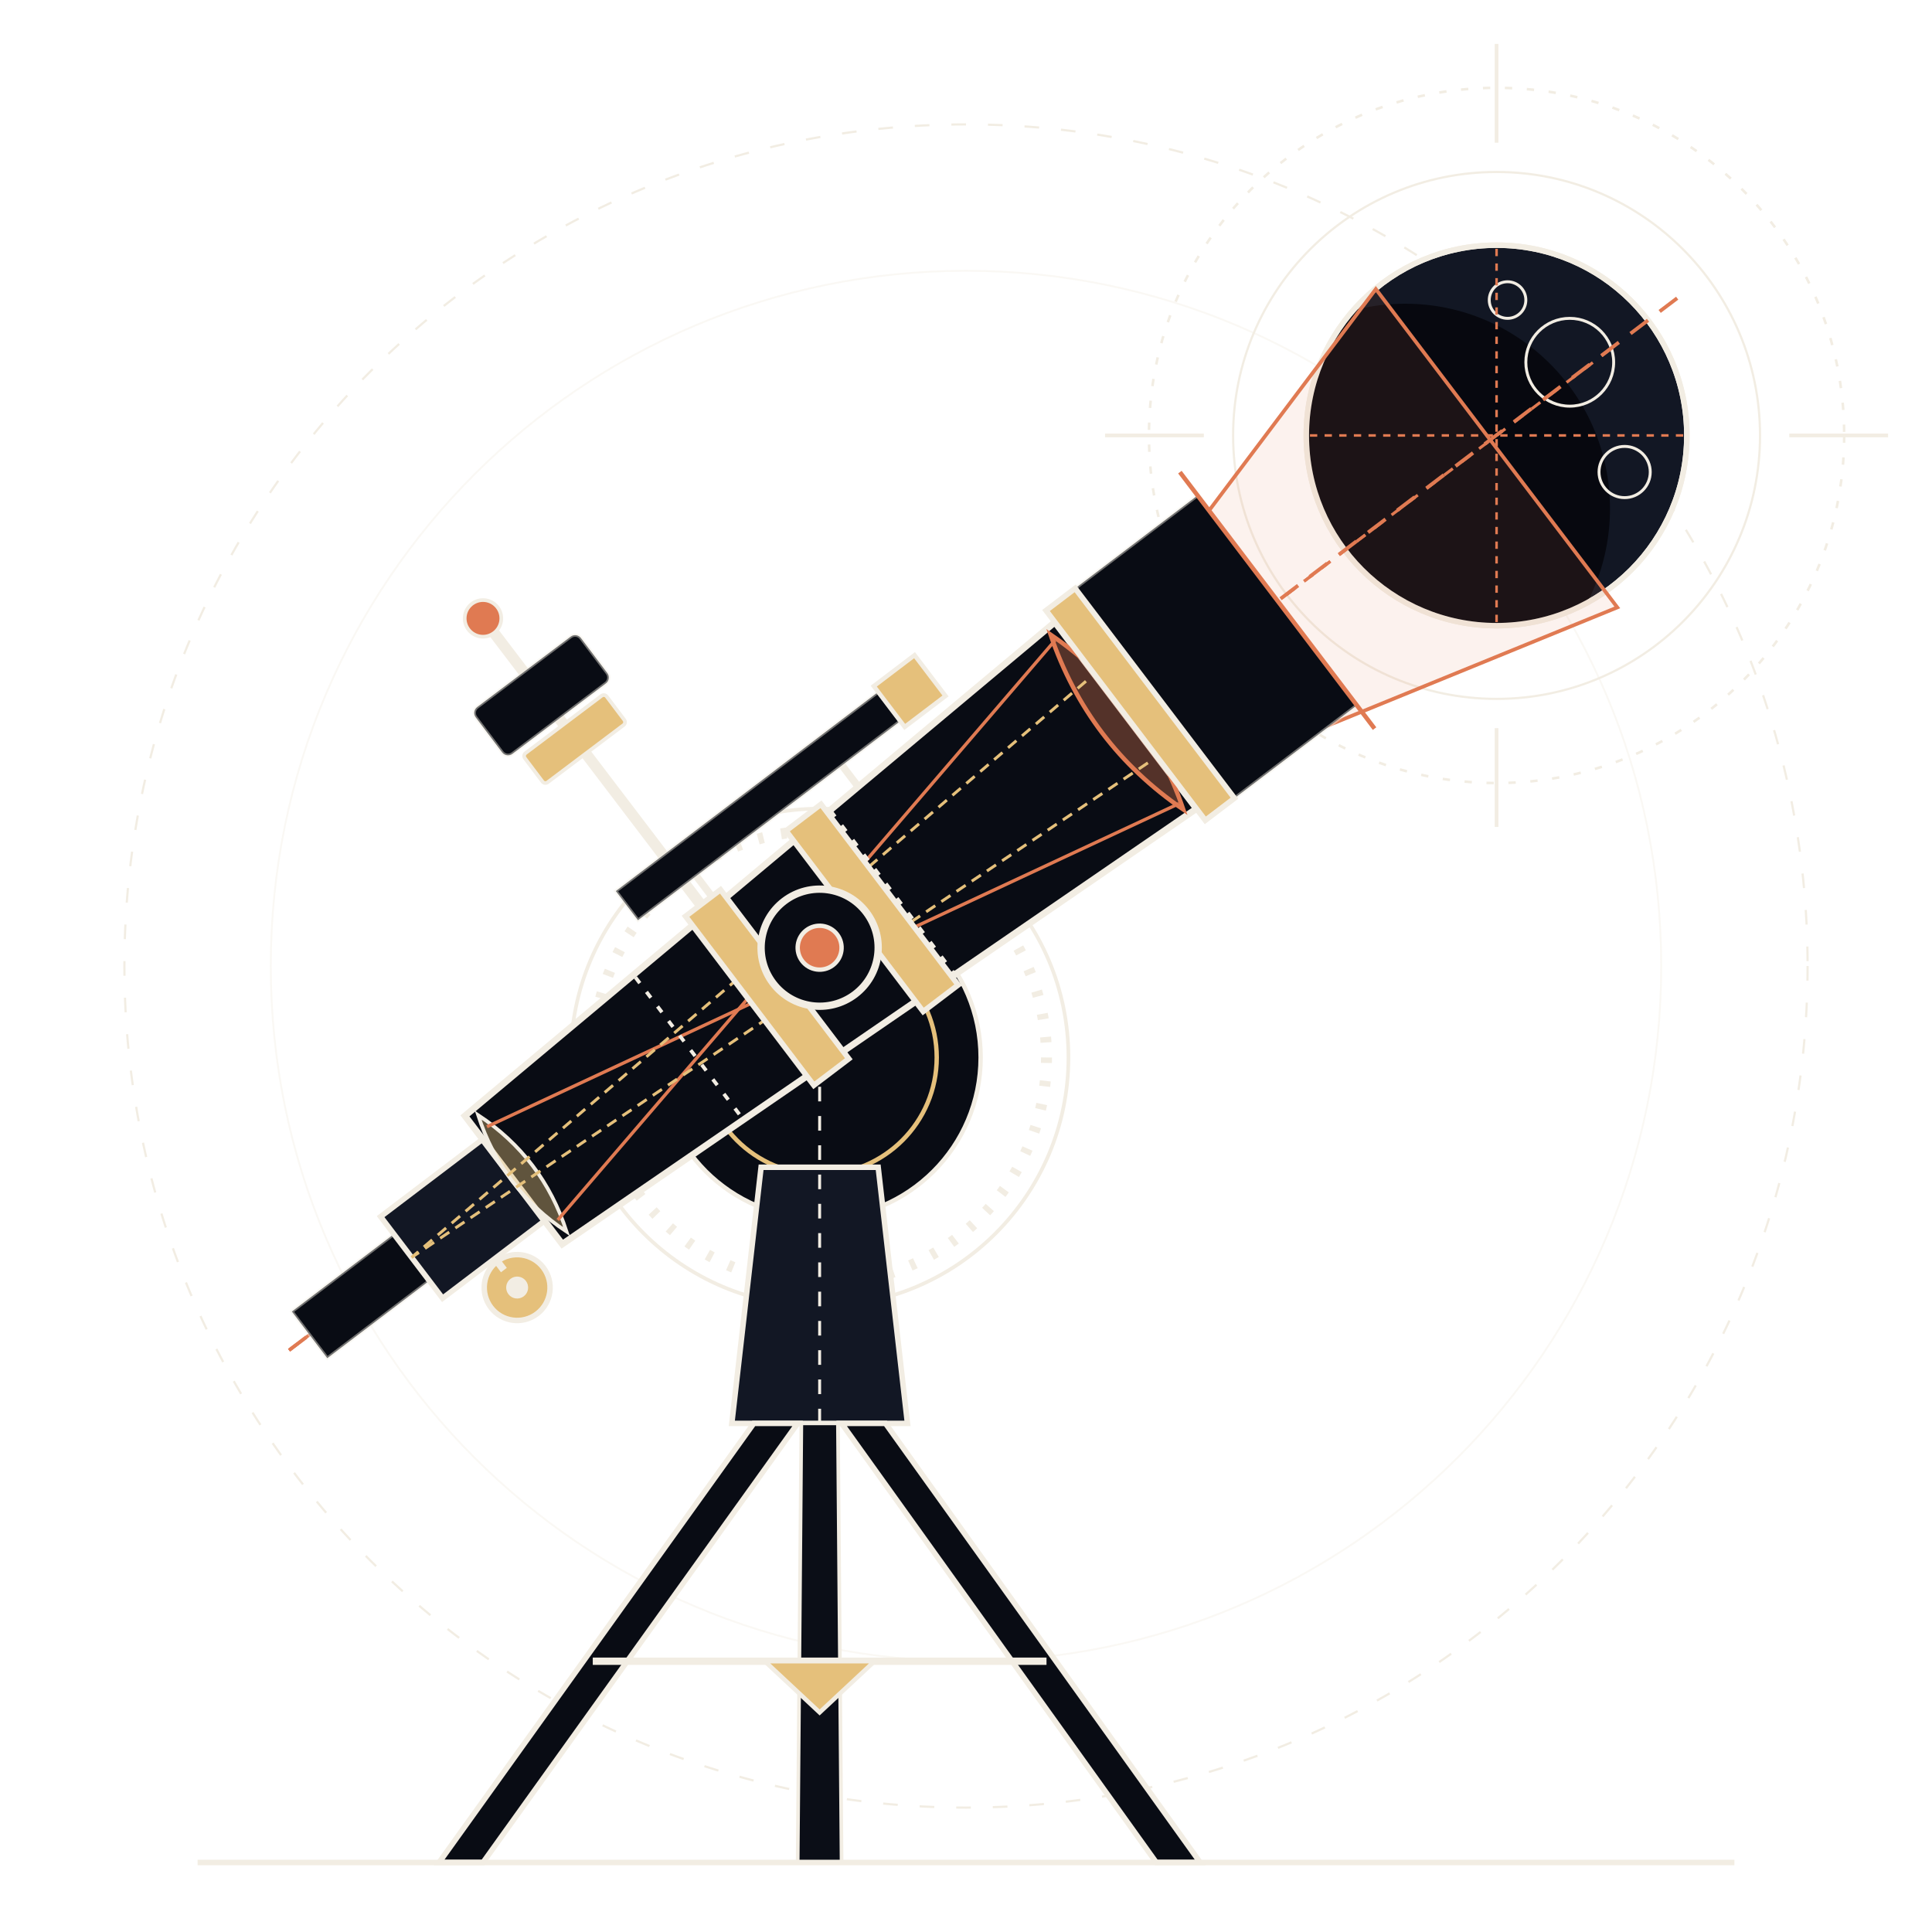
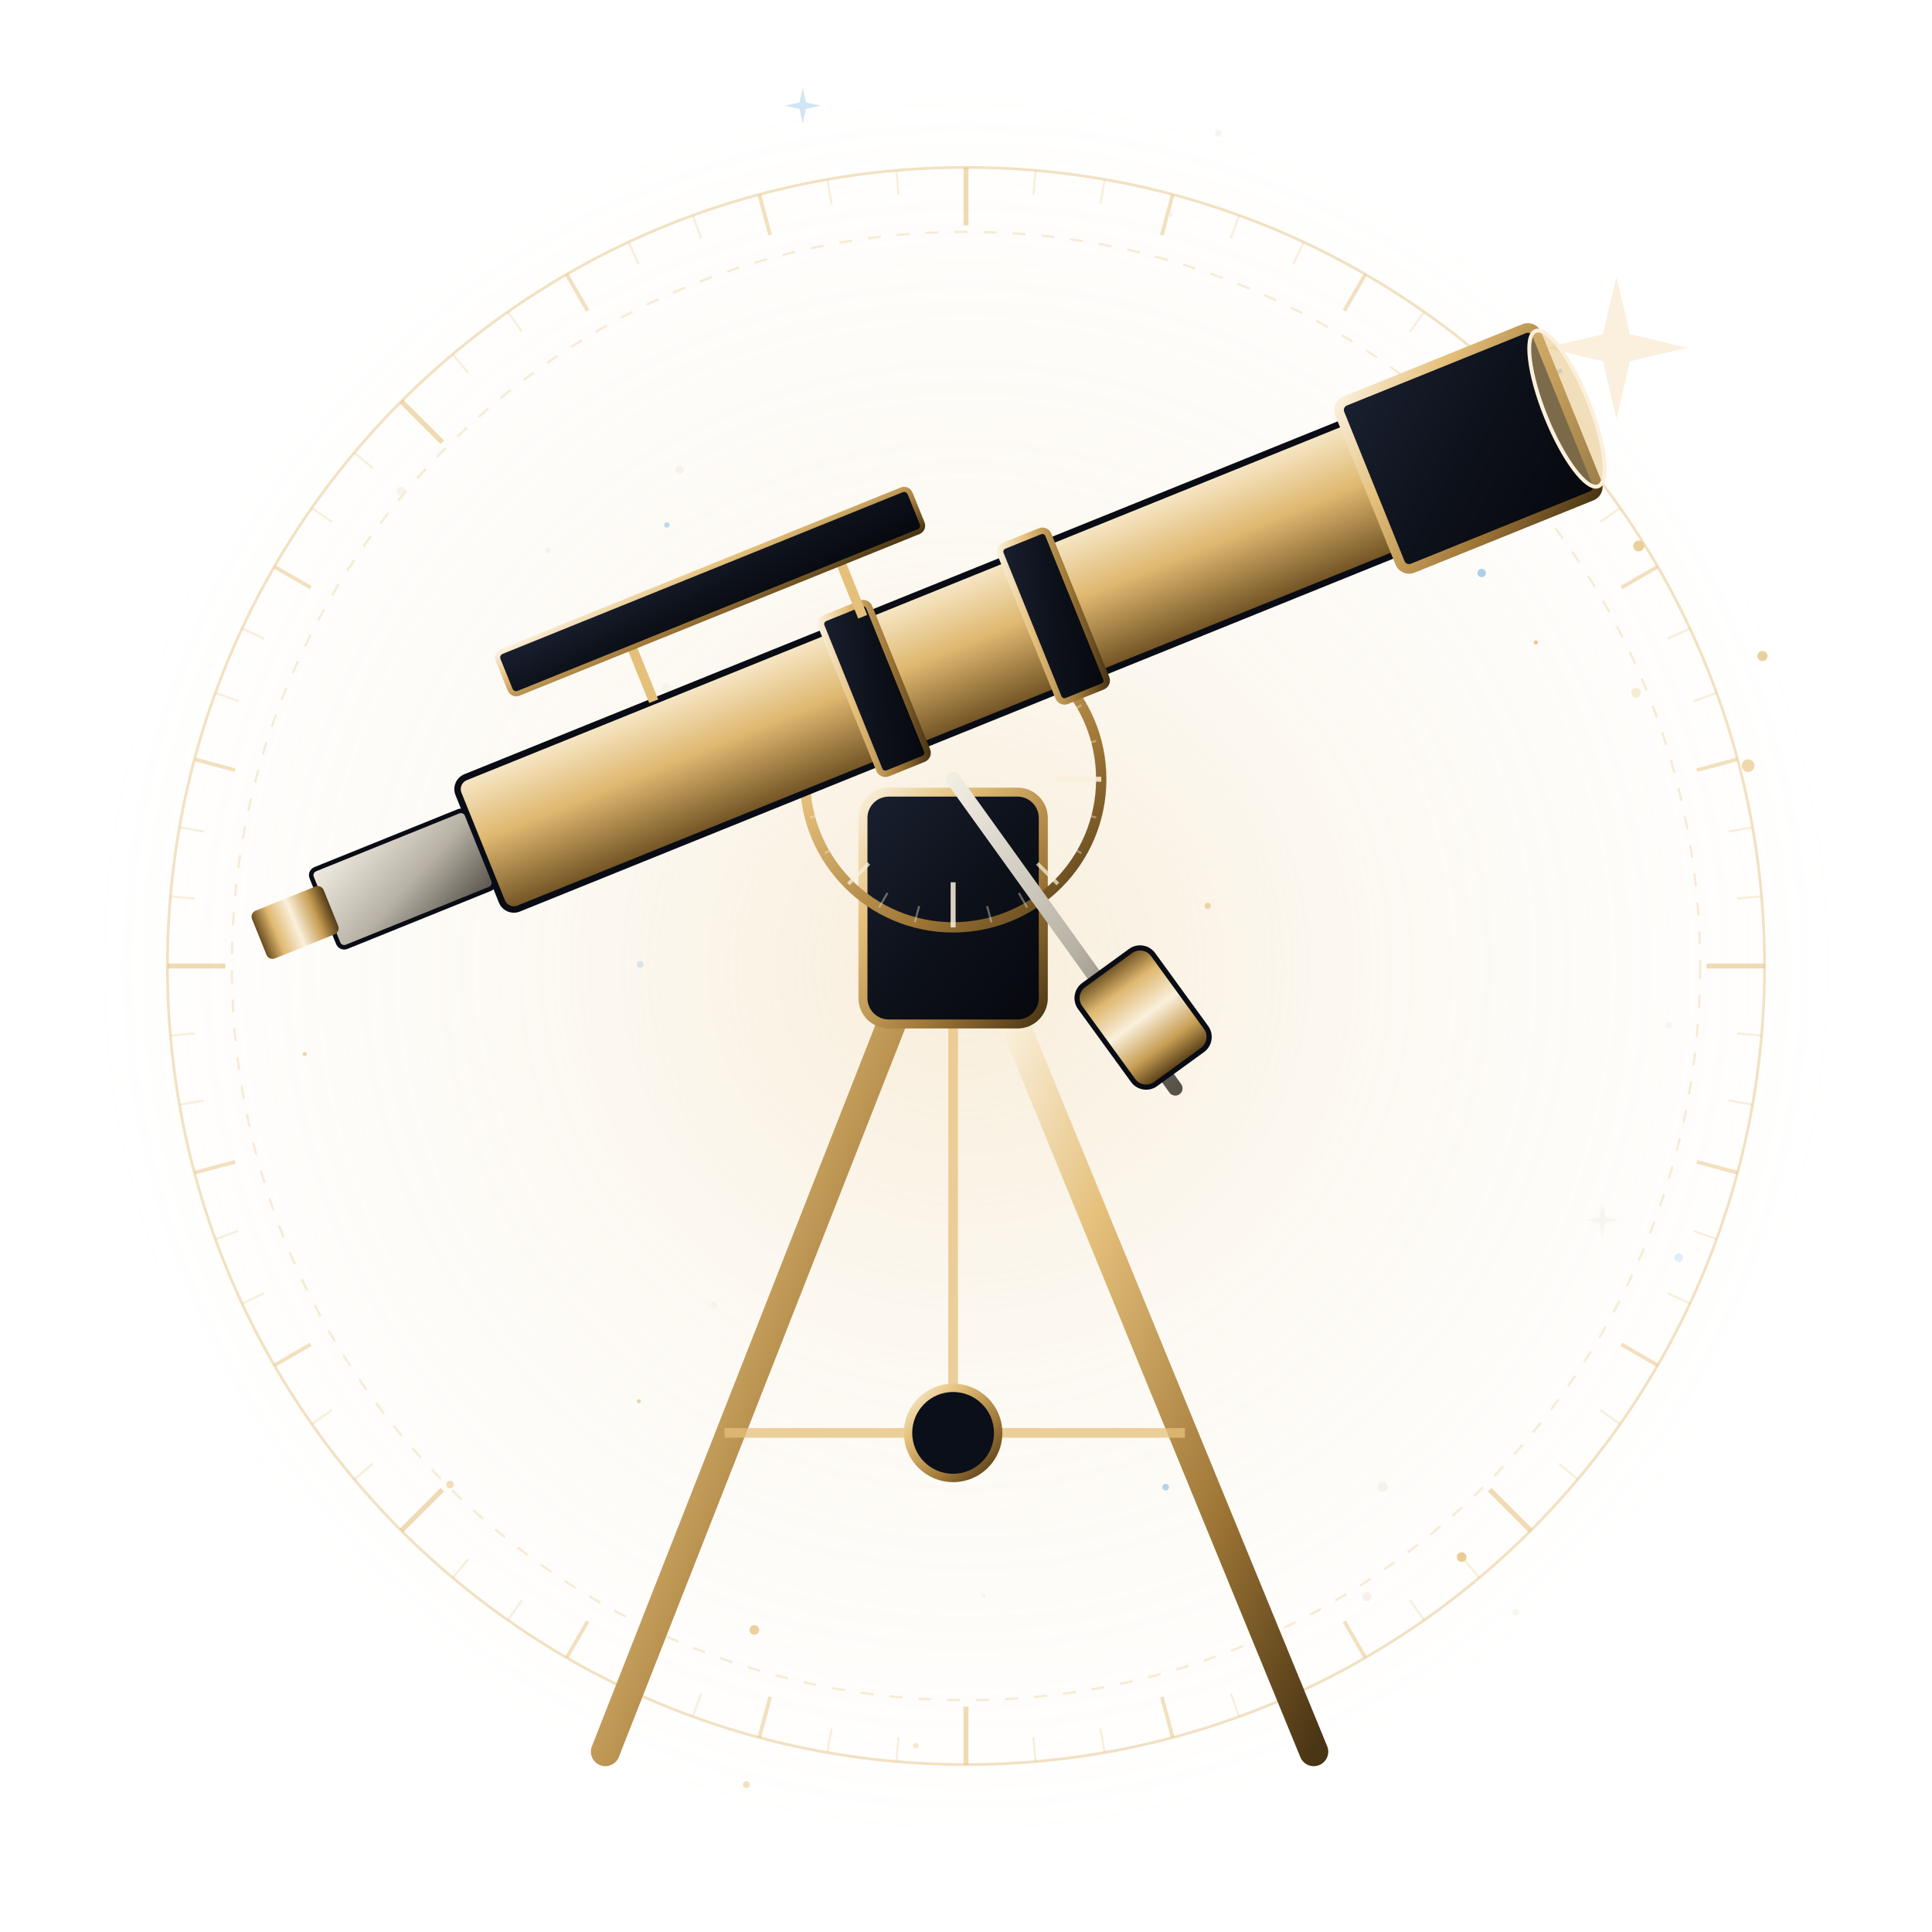
- <svg xmlns="http://www.w3.org/2000/svg" viewBox="36 36 528 528" width="100%" height="100%">
+ <svg xmlns="http://www.w3.org/2000/svg" viewBox="0 0 600 600">
  <defs>
-     <pattern id="grid-1" width="30" height="30" patternUnits="userSpaceOnUse">
-       <path d="M 30 0 L 0 0 0 30" fill="none" stroke="rgba(229,192,123,0.34)" stroke-width="0.4" stroke-opacity="0.15" />
+     <linearGradient id="inst-night-brass" x1="0%" y1="0%" x2="100%" y2="100%">
+       <stop offset="0%" stop-color="#FAF0DC" />
+       <stop offset="28%" stop-color="#E5C07B" />
+       <stop offset="68%" stop-color="#9E7636" />
+       <stop offset="100%" stop-color="#4A3514" />
+     </linearGradient>
+     <linearGradient id="inst-night-brass-v" x1="0%" y1="0%" x2="0%" y2="100%">
+       <stop offset="0%" stop-color="#F7E8C8" />
+       <stop offset="45%" stop-color="#DFB870" />
+       <stop offset="100%" stop-color="#6F5122" />
+     </linearGradient>
+     <linearGradient id="inst-night-brass-h" x1="0%" y1="50%" x2="100%" y2="50%">
+       <stop offset="0%" stop-color="#6A4D20" />
+       <stop offset="22%" stop-color="#DFB870" />
+       <stop offset="50%" stop-color="#FAF0DC" />
+       <stop offset="78%" stop-color="#C89E54" />
+       <stop offset="100%" stop-color="#533B16" />
+     </linearGradient>
+     <linearGradient id="inst-night-dark-metal" x1="0%" y1="0%" x2="100%" y2="100%">
+       <stop offset="0%" stop-color="#1A2030" />
+       <stop offset="50%" stop-color="#0D111A" />
+       <stop offset="100%" stop-color="#06080D" />
+     </linearGradient>
+     <linearGradient id="inst-night-silver" x1="0%" y1="0%" x2="100%" y2="100%">
+       <stop offset="0%" stop-color="#F2EDE3" />
+       <stop offset="55%" stop-color="#B8B2A6" />
+       <stop offset="100%" stop-color="#56524A" />
+     </linearGradient>
+     <radialGradient id="inst-night-glow-brass" cx="50%" cy="50%" r="50%">
+       <stop offset="0%" stop-color="#E5C07B" stop-opacity="0.28" />
+       <stop offset="48%" stop-color="#E5C07B" stop-opacity="0.09" />
+       <stop offset="100%" stop-color="#E5C07B" stop-opacity="0" />
+     </radialGradient>
+     <radialGradient id="inst-night-glow-cyan" cx="50%" cy="50%" r="50%">
+       <stop offset="0%" stop-color="#8FBFE0" stop-opacity="0.30" />
+       <stop offset="50%" stop-color="#5B8EB3" stop-opacity="0.10" />
+       <stop offset="100%" stop-color="#8FBFE0" stop-opacity="0" />
+     </radialGradient>
+     <radialGradient id="inst-night-glow-sage" cx="50%" cy="50%" r="50%">
+       <stop offset="0%" stop-color="#A9C9A4" stop-opacity="0.28" />
+       <stop offset="50%" stop-color="#6F9A69" stop-opacity="0.09" />
+       <stop offset="100%" stop-color="#A9C9A4" stop-opacity="0" />
+     </radialGradient>
+     <radialGradient id="inst-night-glow-ember" cx="50%" cy="50%" r="50%">
+       <stop offset="0%" stop-color="#E07A52" stop-opacity="0.32" />
+       <stop offset="50%" stop-color="#A84A28" stop-opacity="0.10" />
+       <stop offset="100%" stop-color="#E07A52" stop-opacity="0" />
+     </radialGradient>
+     <pattern id="inst-night-hatch" width="7" height="7" patternUnits="userSpaceOnUse" patternTransform="rotate(35)">
+       <line x1="0" y1="0" x2="0" y2="7" stroke="#E5C07B" stroke-width="0.55" stroke-opacity="0.22" />
    </pattern>
-     <clipPath id="moon-clip">
-       <circle cx="445" cy="155" r="52" />
-     </clipPath>
+     <pattern id="inst-night-hatch-fine" width="5" height="5" patternUnits="userSpaceOnUse" patternTransform="rotate(-40)">
+       <line x1="0" y1="0" x2="0" y2="5" stroke="#F2EDE3" stroke-width="0.45" stroke-opacity="0.16" />
+     </pattern>
+     <filter id="inst-night-softglow" x="-25%" y="-25%" width="150%" height="150%">
+       <feGaussianBlur stdDeviation="3.5" result="b" />
+       <feMerge>
+         <feMergeNode in="b" />
+         <feMergeNode in="SourceGraphic" />
+       </feMerge>
+     </filter>
  </defs>
-   <g fill="none" stroke="#F2EDE3">
-     <circle cx="300" cy="300" r="230" stroke-width="0.6" stroke-dasharray="4 6" />
-     <circle cx="300" cy="300" r="190" stroke-width="0.5" stroke-opacity="0.4" />
-     <circle cx="445" cy="155" r="95" stroke-width="0.7" stroke-dasharray="2 4" />
-     <circle cx="445" cy="155" r="72" stroke-width="0.6" />
-   </g>
-   <g>
-     <circle cx="445" cy="155" r="52" fill="#121724" stroke="#F2EDE3" stroke-width="1.5" />
-     <g clip-path="url(#moon-clip)">
-       <circle cx="420" cy="175" r="56" fill="#05070C" fill-opacity="0.85" />
-       <circle cx="465" cy="135" r="12" fill="none" stroke="#F2EDE3" stroke-width="0.8" />
-       <circle cx="480" cy="165" r="7" fill="none" stroke="#F2EDE3" stroke-width="0.8" />
-       <circle cx="448" cy="118" r="5" fill="none" stroke="#F2EDE3" stroke-width="0.8" />
-       <line x1="390" y1="155" x2="500" y2="155" stroke="#E07A52" stroke-width="0.7" stroke-dasharray="2 2" />
-       <line x1="445" y1="100" x2="445" y2="210" stroke="#E07A52" stroke-width="0.7" stroke-dasharray="2 2" />
-     </g>
-     <circle cx="445" cy="155" r="52" fill="none" stroke="#F2EDE3" stroke-width="1.5" />
-     <line x1="445" y1="48" x2="445" y2="75" stroke="#F2EDE3" stroke-width="1" />
-     <line x1="445" y1="235" x2="445" y2="262" stroke="#F2EDE3" stroke-width="1" />
-     <line x1="338" y1="155" x2="365" y2="155" stroke="#F2EDE3" stroke-width="1" />
-     <line x1="525" y1="155" x2="552" y2="155" stroke="#F2EDE3" stroke-width="1" />
-   </g>
-   <g stroke="#E07A52" fill="none">
-     <line x1="115" y1="405" x2="495" y2="117" stroke-width="1" stroke-dasharray="6 4" />
-     <line x1="115" y1="405" x2="412" y2="180" stroke-width="0.8" stroke-dasharray="3 3" />
-     <line x1="115" y1="405" x2="478" y2="130" stroke-width="0.8" stroke-dasharray="3 3" />
-     <polygon points="348,200 412,115 478,202 380,242" fill="#E07A52" fill-opacity="0.1" />
-   </g>
-   <g transform="translate(260, 325)">
-     <circle cx="0" cy="0" r="68" fill="none" stroke="#F2EDE3" stroke-width="1" />
-     <circle cx="0" cy="0" r="62" fill="none" stroke="#F2EDE3" stroke-width="3" stroke-dasharray="1.5 4.9" />
-     <circle cx="0" cy="0" r="44" fill="#090C14" stroke="#F2EDE3" stroke-width="1.2" />
-     <circle cx="0" cy="0" r="32" fill="none" stroke="#E5C07B" stroke-width="1.2" />
-     <line x1="-22" y1="-28" x2="-92" y2="-120" stroke="#F2EDE3" stroke-width="3" />
-     <g transform="translate(-76, -99) rotate(-37)">
-       <rect x="-18" y="-8" width="36" height="16" rx="2" fill="#090C14" stroke="rgba(242,237,227,0.45)" stroke-width="0.9" />
-       <rect x="-14" y="10" width="28" height="10" rx="1" fill="#E5C07B" stroke="#F2EDE3" stroke-width="1" />
-     </g>
-     <circle cx="-92" cy="-120" r="5" fill="#E07A52" stroke="#F2EDE3" stroke-width="1" />
-   </g>
-   <g stroke="#F2EDE3" fill="none">
-     <path d="M 244 355 L 276 355 L 284 425 L 236 425 Z" fill="#121724" stroke-width="1.5" />
-     <line x1="260" y1="325" x2="260" y2="545" stroke-width="0.8" stroke-dasharray="4 4" />
-     <polygon points="242,425 254,425 168,545 156,545" fill="#090C14" stroke-width="1.5" />
-     <polygon points="266,425 278,425 364,545 352,545" fill="#090C14" stroke-width="1.5" />
-     <polygon points="255,425 265,425 266,545 254,545" fill="#0B0E17" stroke="#F2EDE3" stroke-width="1" />
-     <line x1="198" y1="490" x2="322" y2="490" stroke-width="2" />
-     <polygon points="245,490 275,490 260,504" fill="#E5C07B" stroke-width="1.2" />
-     <line x1="90" y1="545" x2="510" y2="545" stroke-width="1.5" />
-   </g>
-   <g transform="translate(260, 295) rotate(-37.2)">
-     <g transform="translate(10, -42)">
-       <line x1="-25" y1="18" x2="-25" y2="4" stroke="#F2EDE3" stroke-width="2" />
-       <line x1="25" y1="18" x2="25" y2="4" stroke="#F2EDE3" stroke-width="2" />
-       <rect x="-45" y="-4" width="90" height="10" fill="#090C14" stroke="rgba(242,237,227,0.45)" stroke-width="0.9" />
-       <rect x="45" y="-6" width="14" height="14" fill="#E5C07B" stroke="#F2EDE3" stroke-width="1.2" />
-     </g>
-     <rect x="-175" y="-8" width="35" height="16" fill="#090C14" stroke="rgba(242,237,227,0.45)" stroke-width="0.9" />
-     <rect x="-140" y="-14" width="35" height="28" fill="#121724" stroke="#F2EDE3" stroke-width="1.5" />
-     <circle cx="-122" cy="24" r="9" fill="#E5C07B" stroke="#F2EDE3" stroke-width="1.5" />
-     <circle cx="-122" cy="24" r="3" fill="#F2EDE3" />
-     <line x1="-122" y1="14" x2="-122" y2="18" stroke="#F2EDE3" stroke-width="2" />
-     <polygon points="-105,-22 105,-32 105,32 -105,22" fill="#090C14" stroke="#F2EDE3" stroke-width="1.8" />
-     <path d="M 102,-30 Q 92,0 102,30 Q 112,0 102,-30 Z" fill="#E07A52" fill-opacity="0.35" stroke="#E07A52" stroke-width="1.2" />
-     <path d="M -102,-20 Q -95,0 -102,20 Q -109,0 -102,-20 Z" fill="#E5C07B" fill-opacity="0.4" stroke="#F2EDE3" stroke-width="1" />
-     <line x1="102" y1="-28" x2="-102" y2="16" stroke="#E07A52" stroke-width="0.9" />
-     <line x1="102" y1="28" x2="-102" y2="-16" stroke="#E07A52" stroke-width="0.9" />
-     <line x1="102" y1="-14" x2="-140" y2="0" stroke="#E5C07B" stroke-width="0.8" stroke-dasharray="3 2" />
-     <line x1="102" y1="14" x2="-140" y2="0" stroke="#E5C07B" stroke-width="0.8" stroke-dasharray="3 2" />
-     <line x1="-45" y1="-24" x2="-45" y2="24" stroke="#F2EDE3" stroke-width="1" stroke-dasharray="2 3" />
-     <line x1="25" y1="-28" x2="25" y2="28" stroke="#F2EDE3" stroke-width="1" stroke-dasharray="2 3" />
-     <rect x="-24" y="-29" width="12" height="58" fill="#E5C07B" stroke="#F2EDE3" stroke-width="1.5" />
-     <rect x="12" y="-31" width="12" height="62" fill="#E5C07B" stroke="#F2EDE3" stroke-width="1.5" />
-     <rect x="105" y="-36" width="52" height="72" fill="#090C14" stroke="rgba(242,237,227,0.45)" stroke-width="0.9" />
-     <rect x="105" y="-36" width="10" height="72" fill="#E5C07B" stroke="#F2EDE3" stroke-width="1.5" />
-     <line x1="157" y1="-44" x2="157" y2="44" stroke="#E07A52" stroke-width="1.2" />
-     <circle cx="0" cy="0" r="16" fill="#090C14" stroke="#F2EDE3" stroke-width="2" />
-     <circle cx="0" cy="0" r="6" fill="#E07A52" stroke="#F2EDE3" stroke-width="1.2" />
+   <circle cx="300" cy="300" r="275" fill="url(#inst-night-glow-brass)" />
+   <circle cx="300" cy="300" r="248" fill="none" stroke="#E5C07B" stroke-width="0.85" stroke-opacity="0.45" />
+   <circle cx="300" cy="300" r="228" fill="none" stroke="#E5C07B" stroke-width="0.7" stroke-opacity="0.30" stroke-dasharray="4 5" />
+   <line x1="530" y1="300" x2="548" y2="300" stroke="#E5C07B" stroke-width="1.55" stroke-opacity="0.56" />
+   <line x1="539.54" y1="320.96" x2="547.06" y2="321.61" stroke="#E5C07B" stroke-width="0.65" stroke-opacity="0.25" />
+   <line x1="536.81" y1="341.76" x2="544.23" y2="343.06" stroke="#E5C07B" stroke-width="0.65" stroke-opacity="0.25" />
+   <line x1="526.99" y1="360.82" x2="539.55" y2="364.19" stroke="#E5C07B" stroke-width="1.15" stroke-opacity="0.48" />
+   <line x1="525.96" y1="382.24" x2="533.04" y2="384.82" stroke="#E5C07B" stroke-width="0.65" stroke-opacity="0.25" />
+   <line x1="517.93" y1="401.62" x2="524.76" y2="404.81" stroke="#E5C07B" stroke-width="0.65" stroke-opacity="0.25" />
+   <line x1="503.52" y1="417.5" x2="514.77" y2="424" stroke="#E5C07B" stroke-width="1.15" stroke-opacity="0.48" />
+   <line x1="496.97" y1="437.92" x2="503.15" y2="442.25" stroke="#E5C07B" stroke-width="0.65" stroke-opacity="0.25" />
+   <line x1="484.2" y1="454.56" x2="489.98" y2="459.41" stroke="#E5C07B" stroke-width="0.65" stroke-opacity="0.25" />
+   <line x1="462.63" y1="462.63" x2="475.36" y2="475.36" stroke="#E5C07B" stroke-width="1.55" stroke-opacity="0.56" />
+   <line x1="454.56" y1="484.2" x2="459.41" y2="489.98" stroke="#E5C07B" stroke-width="0.65" stroke-opacity="0.25" />
+   <line x1="437.92" y1="496.97" x2="442.25" y2="503.15" stroke="#E5C07B" stroke-width="0.65" stroke-opacity="0.25" />
+   <line x1="417.5" y1="503.52" x2="424" y2="514.77" stroke="#E5C07B" stroke-width="1.15" stroke-opacity="0.48" />
+   <line x1="401.62" y1="517.93" x2="404.81" y2="524.76" stroke="#E5C07B" stroke-width="0.65" stroke-opacity="0.25" />
+   <line x1="382.24" y1="525.96" x2="384.82" y2="533.04" stroke="#E5C07B" stroke-width="0.65" stroke-opacity="0.25" />
+   <line x1="360.82" y1="526.99" x2="364.19" y2="539.55" stroke="#E5C07B" stroke-width="1.15" stroke-opacity="0.48" />
+   <line x1="341.76" y1="536.81" x2="343.06" y2="544.23" stroke="#E5C07B" stroke-width="0.65" stroke-opacity="0.25" />
+   <line x1="320.96" y1="539.54" x2="321.61" y2="547.06" stroke="#E5C07B" stroke-width="0.65" stroke-opacity="0.25" />
+   <line x1="300" y1="530" x2="300" y2="548" stroke="#E5C07B" stroke-width="1.55" stroke-opacity="0.56" />
+   <line x1="279.04" y1="539.54" x2="278.39" y2="547.06" stroke="#E5C07B" stroke-width="0.65" stroke-opacity="0.25" />
+   <line x1="258.24" y1="536.81" x2="256.94" y2="544.23" stroke="#E5C07B" stroke-width="0.65" stroke-opacity="0.25" />
+   <line x1="239.18" y1="526.99" x2="235.81" y2="539.55" stroke="#E5C07B" stroke-width="1.15" stroke-opacity="0.48" />
+   <line x1="217.76" y1="525.96" x2="215.18" y2="533.04" stroke="#E5C07B" stroke-width="0.65" stroke-opacity="0.25" />
+   <line x1="198.38" y1="517.93" x2="195.19" y2="524.76" stroke="#E5C07B" stroke-width="0.65" stroke-opacity="0.25" />
+   <line x1="182.5" y1="503.52" x2="176" y2="514.77" stroke="#E5C07B" stroke-width="1.15" stroke-opacity="0.48" />
+   <line x1="162.08" y1="496.97" x2="157.75" y2="503.15" stroke="#E5C07B" stroke-width="0.65" stroke-opacity="0.25" />
+   <line x1="145.44" y1="484.2" x2="140.59" y2="489.98" stroke="#E5C07B" stroke-width="0.65" stroke-opacity="0.25" />
+   <line x1="137.37" y1="462.63" x2="124.64" y2="475.36" stroke="#E5C07B" stroke-width="1.55" stroke-opacity="0.56" />
+   <line x1="115.8" y1="454.56" x2="110.02" y2="459.41" stroke="#E5C07B" stroke-width="0.65" stroke-opacity="0.25" />
+   <line x1="103.03" y1="437.92" x2="96.85" y2="442.25" stroke="#E5C07B" stroke-width="0.65" stroke-opacity="0.25" />
+   <line x1="96.48" y1="417.5" x2="85.23" y2="424" stroke="#E5C07B" stroke-width="1.15" stroke-opacity="0.48" />
+   <line x1="82.07" y1="401.62" x2="75.24" y2="404.81" stroke="#E5C07B" stroke-width="0.65" stroke-opacity="0.25" />
+   <line x1="74.04" y1="382.24" x2="66.96" y2="384.82" stroke="#E5C07B" stroke-width="0.65" stroke-opacity="0.25" />
+   <line x1="73.01" y1="360.82" x2="60.45" y2="364.19" stroke="#E5C07B" stroke-width="1.15" stroke-opacity="0.48" />
+   <line x1="63.19" y1="341.76" x2="55.77" y2="343.06" stroke="#E5C07B" stroke-width="0.65" stroke-opacity="0.25" />
+   <line x1="60.46" y1="320.96" x2="52.94" y2="321.61" stroke="#E5C07B" stroke-width="0.65" stroke-opacity="0.25" />
+   <line x1="70" y1="300" x2="52" y2="300" stroke="#E5C07B" stroke-width="1.55" stroke-opacity="0.56" />
+   <line x1="60.46" y1="279.04" x2="52.94" y2="278.39" stroke="#E5C07B" stroke-width="0.65" stroke-opacity="0.25" />
+   <line x1="63.19" y1="258.24" x2="55.77" y2="256.94" stroke="#E5C07B" stroke-width="0.65" stroke-opacity="0.25" />
+   <line x1="73.01" y1="239.18" x2="60.45" y2="235.81" stroke="#E5C07B" stroke-width="1.15" stroke-opacity="0.48" />
+   <line x1="74.04" y1="217.76" x2="66.96" y2="215.18" stroke="#E5C07B" stroke-width="0.65" stroke-opacity="0.25" />
+   <line x1="82.07" y1="198.38" x2="75.24" y2="195.19" stroke="#E5C07B" stroke-width="0.65" stroke-opacity="0.25" />
+   <line x1="96.48" y1="182.5" x2="85.23" y2="176" stroke="#E5C07B" stroke-width="1.15" stroke-opacity="0.48" />
+   <line x1="103.03" y1="162.08" x2="96.85" y2="157.75" stroke="#E5C07B" stroke-width="0.65" stroke-opacity="0.25" />
+   <line x1="115.8" y1="145.44" x2="110.02" y2="140.59" stroke="#E5C07B" stroke-width="0.65" stroke-opacity="0.25" />
+   <line x1="137.37" y1="137.37" x2="124.64" y2="124.64" stroke="#E5C07B" stroke-width="1.55" stroke-opacity="0.56" />
+   <line x1="145.44" y1="115.8" x2="140.59" y2="110.02" stroke="#E5C07B" stroke-width="0.65" stroke-opacity="0.25" />
+   <line x1="162.08" y1="103.03" x2="157.75" y2="96.85" stroke="#E5C07B" stroke-width="0.65" stroke-opacity="0.25" />
+   <line x1="182.5" y1="96.48" x2="176" y2="85.23" stroke="#E5C07B" stroke-width="1.15" stroke-opacity="0.48" />
+   <line x1="198.38" y1="82.07" x2="195.19" y2="75.24" stroke="#E5C07B" stroke-width="0.65" stroke-opacity="0.25" />
+   <line x1="217.76" y1="74.04" x2="215.18" y2="66.96" stroke="#E5C07B" stroke-width="0.65" stroke-opacity="0.25" />
+   <line x1="239.18" y1="73.01" x2="235.81" y2="60.45" stroke="#E5C07B" stroke-width="1.15" stroke-opacity="0.48" />
+   <line x1="258.24" y1="63.19" x2="256.94" y2="55.77" stroke="#E5C07B" stroke-width="0.65" stroke-opacity="0.25" />
+   <line x1="279.04" y1="60.46" x2="278.39" y2="52.94" stroke="#E5C07B" stroke-width="0.65" stroke-opacity="0.25" />
+   <line x1="300" y1="70" x2="300" y2="52" stroke="#E5C07B" stroke-width="1.55" stroke-opacity="0.56" />
+   <line x1="320.96" y1="60.46" x2="321.61" y2="52.94" stroke="#E5C07B" stroke-width="0.65" stroke-opacity="0.25" />
+   <line x1="341.76" y1="63.19" x2="343.06" y2="55.77" stroke="#E5C07B" stroke-width="0.65" stroke-opacity="0.25" />
+   <line x1="360.82" y1="73.01" x2="364.19" y2="60.45" stroke="#E5C07B" stroke-width="1.15" stroke-opacity="0.48" />
+   <line x1="382.24" y1="74.04" x2="384.82" y2="66.96" stroke="#E5C07B" stroke-width="0.65" stroke-opacity="0.25" />
+   <line x1="401.62" y1="82.07" x2="404.81" y2="75.24" stroke="#E5C07B" stroke-width="0.65" stroke-opacity="0.25" />
+   <line x1="417.5" y1="96.48" x2="424" y2="85.23" stroke="#E5C07B" stroke-width="1.15" stroke-opacity="0.48" />
+   <line x1="437.92" y1="103.03" x2="442.25" y2="96.85" stroke="#E5C07B" stroke-width="0.65" stroke-opacity="0.25" />
+   <line x1="454.56" y1="115.8" x2="459.41" y2="110.02" stroke="#E5C07B" stroke-width="0.65" stroke-opacity="0.25" />
+   <line x1="462.63" y1="137.37" x2="475.36" y2="124.64" stroke="#E5C07B" stroke-width="1.55" stroke-opacity="0.56" />
+   <line x1="484.2" y1="145.44" x2="489.98" y2="140.59" stroke="#E5C07B" stroke-width="0.65" stroke-opacity="0.25" />
+   <line x1="496.97" y1="162.08" x2="503.15" y2="157.75" stroke="#E5C07B" stroke-width="0.65" stroke-opacity="0.25" />
+   <line x1="503.52" y1="182.5" x2="514.77" y2="176" stroke="#E5C07B" stroke-width="1.15" stroke-opacity="0.48" />
+   <line x1="517.93" y1="198.38" x2="524.76" y2="195.19" stroke="#E5C07B" stroke-width="0.65" stroke-opacity="0.25" />
+   <line x1="525.96" y1="217.76" x2="533.04" y2="215.18" stroke="#E5C07B" stroke-width="0.65" stroke-opacity="0.25" />
+   <line x1="526.99" y1="239.18" x2="539.55" y2="235.81" stroke="#E5C07B" stroke-width="1.15" stroke-opacity="0.48" />
+   <line x1="536.81" y1="258.24" x2="544.23" y2="256.94" stroke="#E5C07B" stroke-width="0.65" stroke-opacity="0.25" />
+   <line x1="539.54" y1="279.04" x2="547.06" y2="278.39" stroke="#E5C07B" stroke-width="0.65" stroke-opacity="0.25" />
+   <circle cx="547.34" cy="203.74" r="1.57" fill="#E5C07B" fill-opacity="0.75" />
+   <circle cx="378.39" cy="41.38" r="1.06" fill="#F2EDE3" fill-opacity="0.57" />
+   <circle cx="198.41" cy="435.16" r="0.64" fill="#E5C07B" fill-opacity="0.66" />
+   <circle cx="124.48" cy="152.48" r="1.33" fill="#F2EDE3" fill-opacity="0.57" />
+   <circle cx="518.33" cy="318.43" r="1.05" fill="#F2EDE3" fill-opacity="0.44" />
+   <circle cx="284.42" cy="542.12" r="0.86" fill="#E5C07B" fill-opacity="0.37" />
+   <circle cx="508.91" cy="169.57" r="1.7" fill="#E5C07B" fill-opacity="0.74" />
+   <circle cx="460.14" cy="177.94" r="1.3" fill="#8FBFE0" fill-opacity="0.73" />
+   <circle cx="94.62" cy="327.32" r="0.65" fill="#E5C07B" fill-opacity="0.65" />
+   <circle cx="429.4" cy="461.74" r="1.59" fill="#F2EDE3" fill-opacity="0.59" />
+   <circle cx="221.76" cy="405.19" r="0.97" fill="#F2EDE3" fill-opacity="0.59" />
+   <polygon points="497.63,373.76 498.56,378 502.8,378.93 498.56,379.85 497.63,384.09 496.71,379.85 492.46,378.93 496.71,378" fill="#F2EDE3" fill-opacity="0.484" />
+   <circle cx="116.39" cy="263.91" r="0.73" fill="#E5C07B" fill-opacity="0.42" />
+   <circle cx="207.1" cy="163.03" r="0.87" fill="#8FBFE0" fill-opacity="0.56" />
+   <circle cx="231.8" cy="554.25" r="1.08" fill="#E5C07B" fill-opacity="0.48" />
+   <circle cx="470.69" cy="500.69" r="1.02" fill="#F2EDE3" fill-opacity="0.49" />
+   <polygon points="249.31,27.23 250.3,31.82 254.9,32.82 250.3,33.82 249.31,38.42 248.31,33.82 243.71,32.82 248.31,31.82" fill="#8FBFE0" fill-opacity="0.409" />
+   <circle cx="305.38" cy="495.43" r="0.69" fill="#F2EDE3" fill-opacity="0.52" />
+   <circle cx="542.89" cy="237.78" r="1.98" fill="#E5C07B" fill-opacity="0.62" />
+   <circle cx="508.1" cy="215.14" r="1.5" fill="#E5C07B" fill-opacity="0.3" />
+   <circle cx="453.95" cy="483.56" r="1.5" fill="#E5C07B" fill-opacity="0.79" />
+   <circle cx="198.82" cy="299.53" r="1.04" fill="#8FBFE0" fill-opacity="0.33" />
+   <circle cx="211.04" cy="145.95" r="1.3" fill="#F2EDE3" fill-opacity="0.69" />
+   <circle cx="521.33" cy="390.54" r="1.32" fill="#8FBFE0" fill-opacity="0.26" />
+   <circle cx="139.76" cy="461.03" r="1.17" fill="#E5C07B" fill-opacity="0.52" />
+   <circle cx="206.95" cy="213.59" r="1.49" fill="#F2EDE3" fill-opacity="0.49" />
+   <circle cx="114.76" cy="265.39" r="0.74" fill="#F2EDE3" fill-opacity="0.68" />
+   <circle cx="424.53" cy="495.9" r="1.4" fill="#F2EDE3" fill-opacity="0.76" />
+   <circle cx="363.58" cy="66.79" r="0.77" fill="#F2EDE3" fill-opacity="0.61" />
+   <circle cx="375.06" cy="281.32" r="0.98" fill="#E5C07B" fill-opacity="0.64" />
+   <circle cx="362" cy="461.85" r="1.03" fill="#8FBFE0" fill-opacity="0.65" />
+   <circle cx="234.28" cy="506.21" r="1.5" fill="#E5C07B" fill-opacity="0.72" />
+   <circle cx="476.96" cy="199.53" r="0.66" fill="#E5C07B" fill-opacity="0.83" />
+   <circle cx="170.14" cy="170.97" r="0.82" fill="#F2EDE3" fill-opacity="0.61" />
+   <line x1="278" y1="315" x2="188" y2="544" stroke="url(#inst-night-brass)" stroke-width="9" stroke-linecap="round" />
+   <line x1="296" y1="315" x2="296" y2="552" stroke="url(#inst-night-brass-v)" stroke-width="8" stroke-linecap="round" />
+   <line x1="314" y1="315" x2="408" y2="544" stroke="url(#inst-night-brass)" stroke-width="9" stroke-linecap="round" />
+   <path d="M 225 445 L 368 445 M 296 315 L 296 445" stroke="#E5C07B" stroke-width="3" stroke-opacity="0.75" />
+   <circle cx="296" cy="445" r="14" fill="#0B0F1A" stroke="url(#inst-night-brass)" stroke-width="2.6" />
+   <rect x="268" y="246" width="56" height="72" rx="8" fill="url(#inst-night-dark-metal)" stroke="url(#inst-night-brass)" stroke-width="2.8" />
+   <circle cx="296" cy="242" r="46" fill="none" stroke="url(#inst-night-brass)" stroke-width="3.2" />
+   <line x1="328" y1="242" x2="342" y2="242" stroke="#FAF0DC" stroke-width="1.55" stroke-opacity="0.85" />
+   <line x1="335.39" y1="252.55" x2="340.43" y2="253.91" stroke="#FAF0DC" stroke-width="0.65" stroke-opacity="0.38" />
+   <line x1="331.32" y1="262.39" x2="335.84" y2="265" stroke="#FAF0DC" stroke-width="0.65" stroke-opacity="0.38" />
+   <line x1="322.16" y1="268.16" x2="328.53" y2="274.53" stroke="#FAF0DC" stroke-width="1.15" stroke-opacity="0.72" />
+   <line x1="316.39" y1="277.32" x2="319" y2="281.84" stroke="#FAF0DC" stroke-width="0.65" stroke-opacity="0.38" />
+   <line x1="306.55" y1="281.39" x2="307.91" y2="286.43" stroke="#FAF0DC" stroke-width="0.65" stroke-opacity="0.38" />
+   <line x1="296" y1="274" x2="296" y2="288" stroke="#FAF0DC" stroke-width="1.55" stroke-opacity="0.85" />
+   <line x1="285.45" y1="281.39" x2="284.09" y2="286.43" stroke="#FAF0DC" stroke-width="0.65" stroke-opacity="0.38" />
+   <line x1="275.61" y1="277.32" x2="273" y2="281.84" stroke="#FAF0DC" stroke-width="0.65" stroke-opacity="0.38" />
+   <line x1="269.84" y1="268.16" x2="263.47" y2="274.53" stroke="#FAF0DC" stroke-width="1.15" stroke-opacity="0.72" />
+   <line x1="260.68" y1="262.39" x2="256.16" y2="265" stroke="#FAF0DC" stroke-width="0.65" stroke-opacity="0.38" />
+   <line x1="256.61" y1="252.55" x2="251.57" y2="253.91" stroke="#FAF0DC" stroke-width="0.65" stroke-opacity="0.38" />
+   <line x1="264" y1="242" x2="250" y2="242" stroke="#FAF0DC" stroke-width="1.55" stroke-opacity="0.85" />
+   <line x1="256.61" y1="231.45" x2="251.57" y2="230.09" stroke="#FAF0DC" stroke-width="0.65" stroke-opacity="0.38" />
+   <line x1="260.68" y1="221.61" x2="256.16" y2="219" stroke="#FAF0DC" stroke-width="0.65" stroke-opacity="0.38" />
+   <line x1="269.84" y1="215.84" x2="263.47" y2="209.47" stroke="#FAF0DC" stroke-width="1.15" stroke-opacity="0.72" />
+   <line x1="275.61" y1="206.68" x2="273" y2="202.16" stroke="#FAF0DC" stroke-width="0.65" stroke-opacity="0.38" />
+   <line x1="285.45" y1="202.61" x2="284.09" y2="197.57" stroke="#FAF0DC" stroke-width="0.65" stroke-opacity="0.38" />
+   <line x1="296" y1="210" x2="296" y2="196" stroke="#FAF0DC" stroke-width="1.55" stroke-opacity="0.85" />
+   <line x1="306.55" y1="202.61" x2="307.91" y2="197.57" stroke="#FAF0DC" stroke-width="0.65" stroke-opacity="0.38" />
+   <line x1="316.39" y1="206.68" x2="319" y2="202.16" stroke="#FAF0DC" stroke-width="0.65" stroke-opacity="0.38" />
+   <line x1="322.16" y1="215.84" x2="328.53" y2="209.47" stroke="#FAF0DC" stroke-width="1.15" stroke-opacity="0.72" />
+   <line x1="331.32" y1="221.61" x2="335.84" y2="219" stroke="#FAF0DC" stroke-width="0.65" stroke-opacity="0.38" />
+   <line x1="335.39" y1="231.45" x2="340.43" y2="230.09" stroke="#FAF0DC" stroke-width="0.65" stroke-opacity="0.38" />
+   <line x1="296" y1="242" x2="365" y2="338" stroke="url(#inst-night-silver)" stroke-width="4.5" stroke-linecap="round" />
+   <rect x="336" y="302" width="38" height="28" rx="5" transform="rotate(54 355 316)" fill="url(#inst-night-brass-h)" stroke="#090C14" stroke-width="1.6" />
+   <line x1="485" y1="115" x2="112" y2="270" stroke="#8FBFE0" stroke-width="1.2" stroke-dasharray="6 4" stroke-opacity="0.62" />
+   <polygon points="502,86 506.2,103.8 524,108 506.2,112.2 502,130 497.8,112.2 480,108 497.8,103.8" fill="#FAF0DC" fill-opacity="0.95" />
+   <g transform="rotate(-22 296 205)">
+     <rect x="138" y="182" width="318" height="44" rx="4" fill="url(#inst-night-brass-v)" stroke="#090C14" stroke-width="2" />
+     <rect x="436" y="176" width="66" height="56" rx="3" fill="url(#inst-night-dark-metal)" stroke="url(#inst-night-brass)" stroke-width="3" />
+     <ellipse cx="502" cy="204" rx="7" ry="26" fill="#E5C07B" fill-opacity="0.52" stroke="#FAF0DC" stroke-width="1.2" />
+     <rect x="262" y="178" width="16" height="52" rx="2" fill="url(#inst-night-dark-metal)" stroke="url(#inst-night-brass)" stroke-width="2" />
+     <rect x="322" y="178" width="16" height="52" rx="2" fill="url(#inst-night-dark-metal)" stroke="url(#inst-night-brass)" stroke-width="2" />
+     <rect x="86" y="191" width="52" height="26" rx="2" fill="url(#inst-night-silver)" stroke="#090C14" stroke-width="1.4" />
+     <rect x="64" y="196" width="24" height="16" rx="2" fill="url(#inst-night-brass-h)" />
+     <line x1="205" y1="182" x2="205" y2="162" stroke="#E5C07B" stroke-width="3" />
+     <line x1="275" y1="182" x2="275" y2="162" stroke="#E5C07B" stroke-width="3" />
+     <rect x="165" y="150" width="138" height="14" rx="2" fill="url(#inst-night-dark-metal)" stroke="url(#inst-night-brass)" stroke-width="1.6" />
  </g>
</svg>
